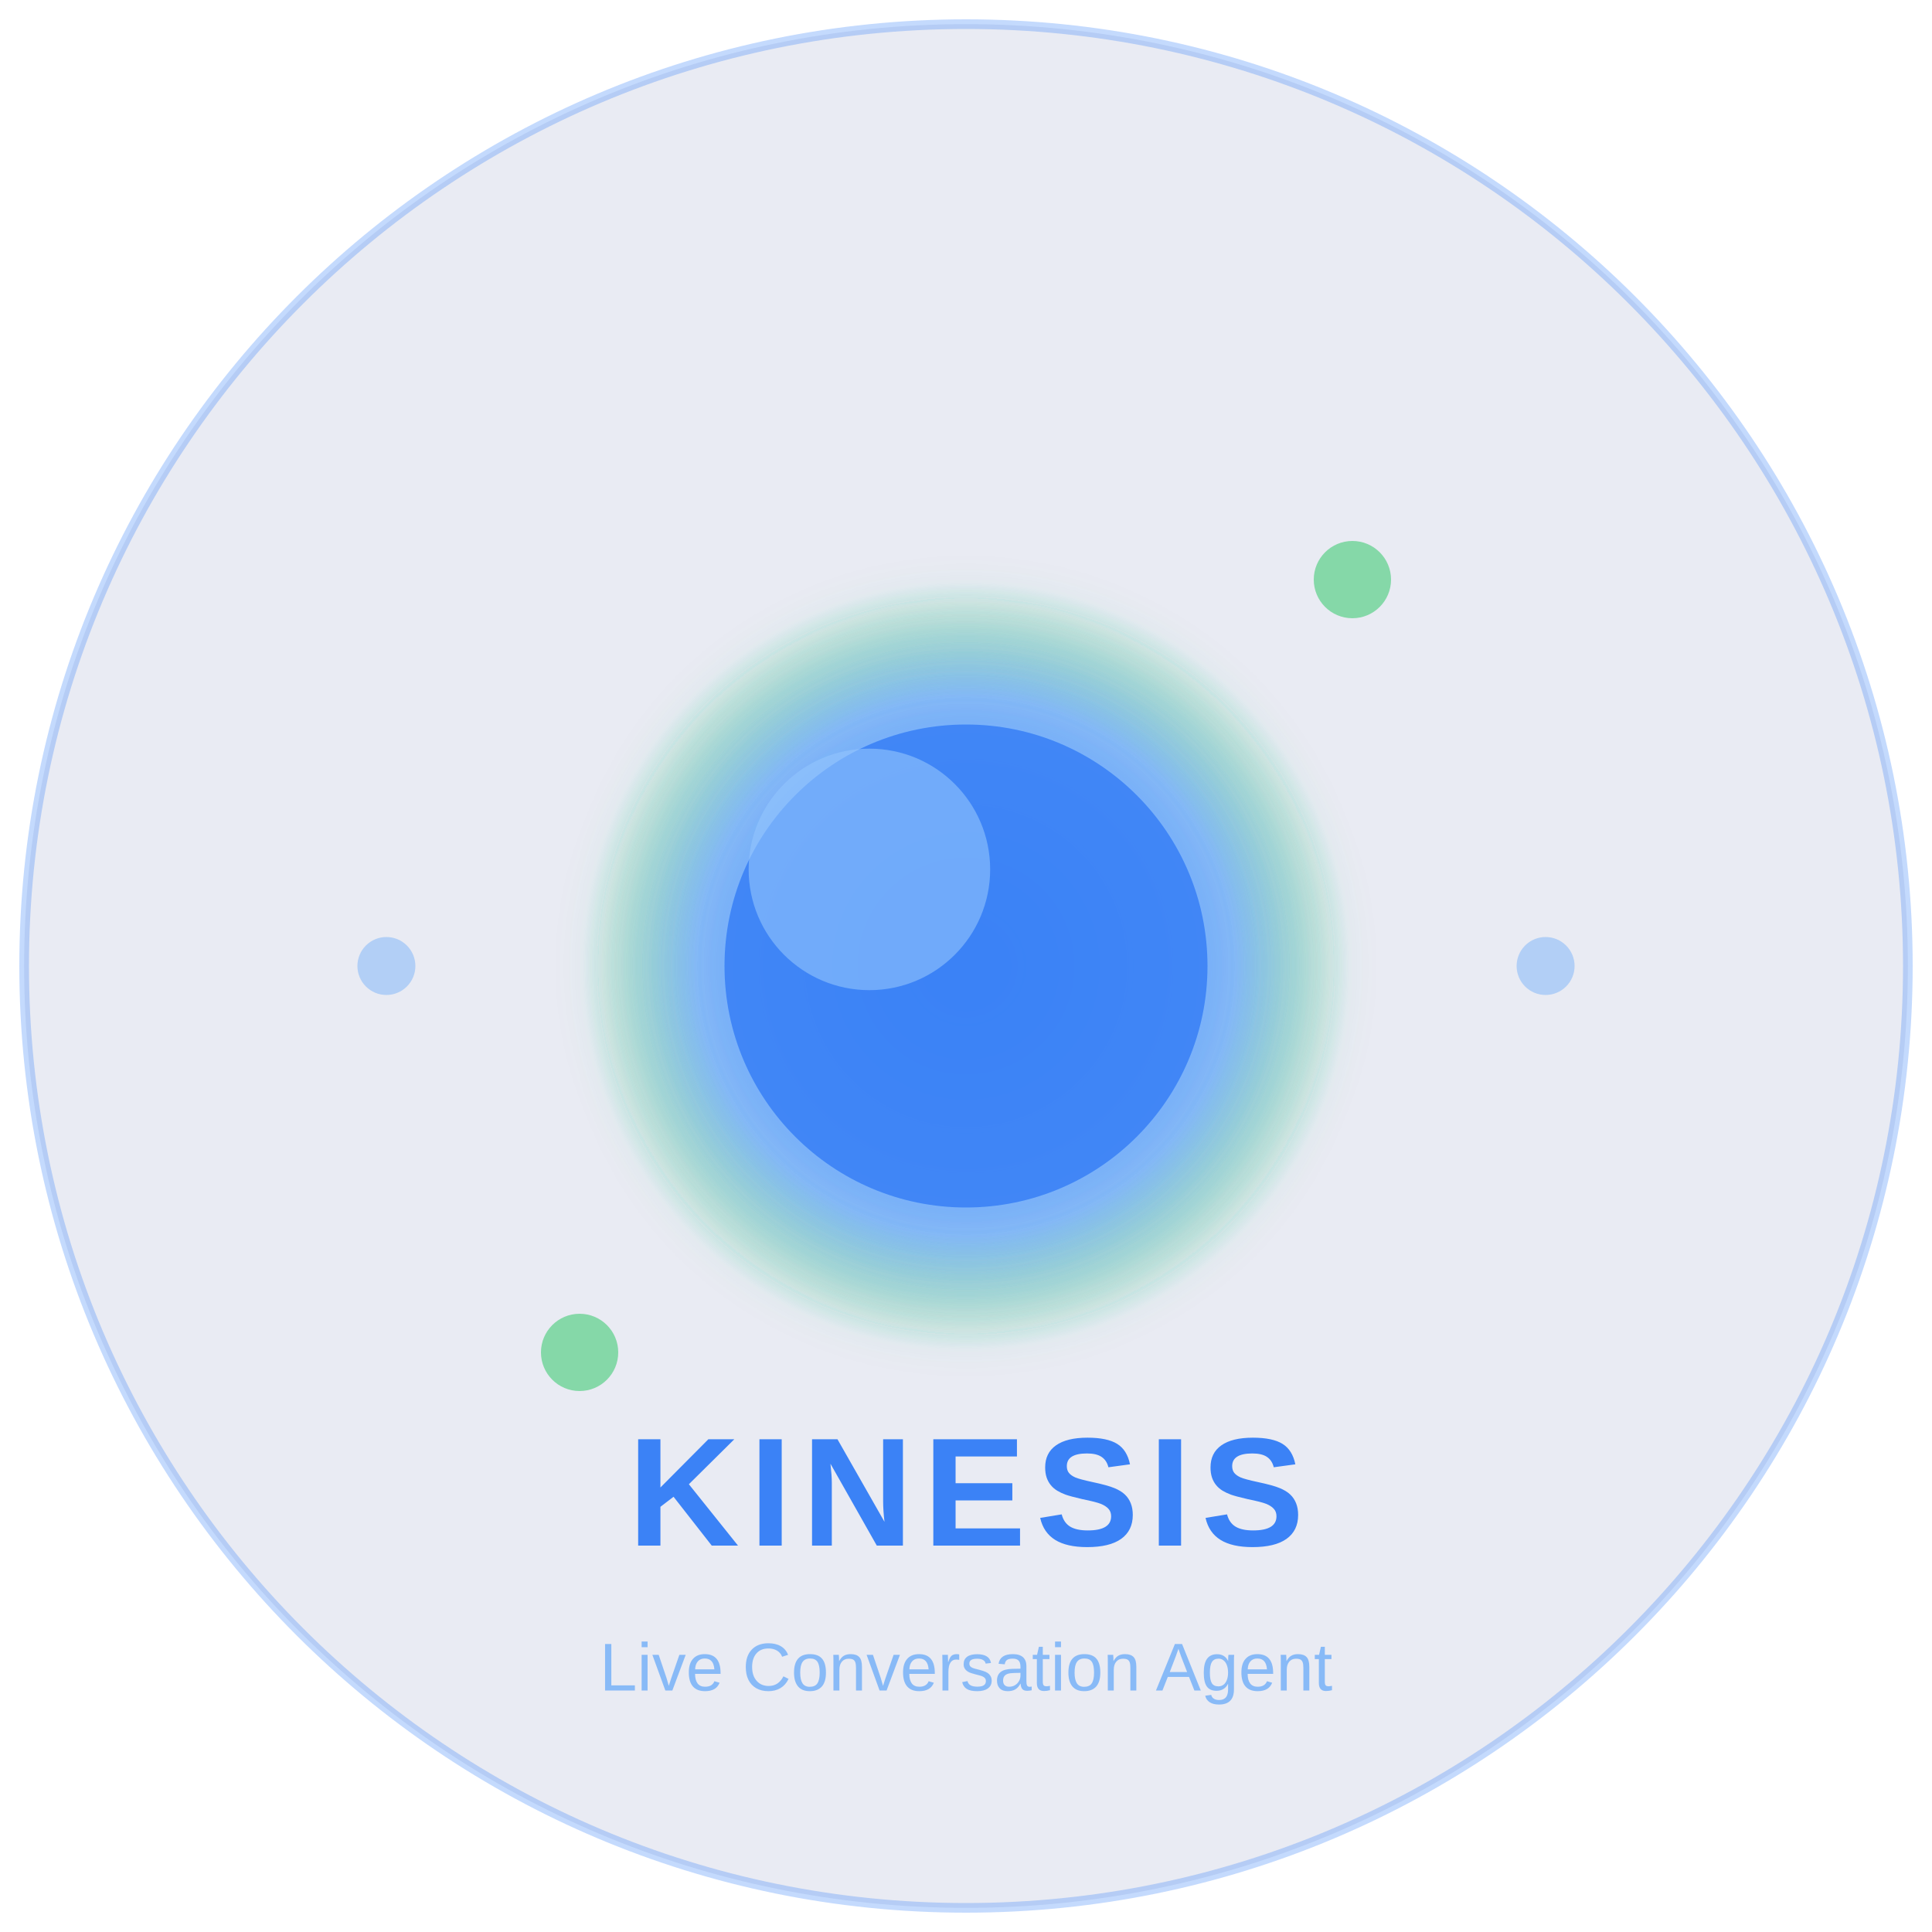
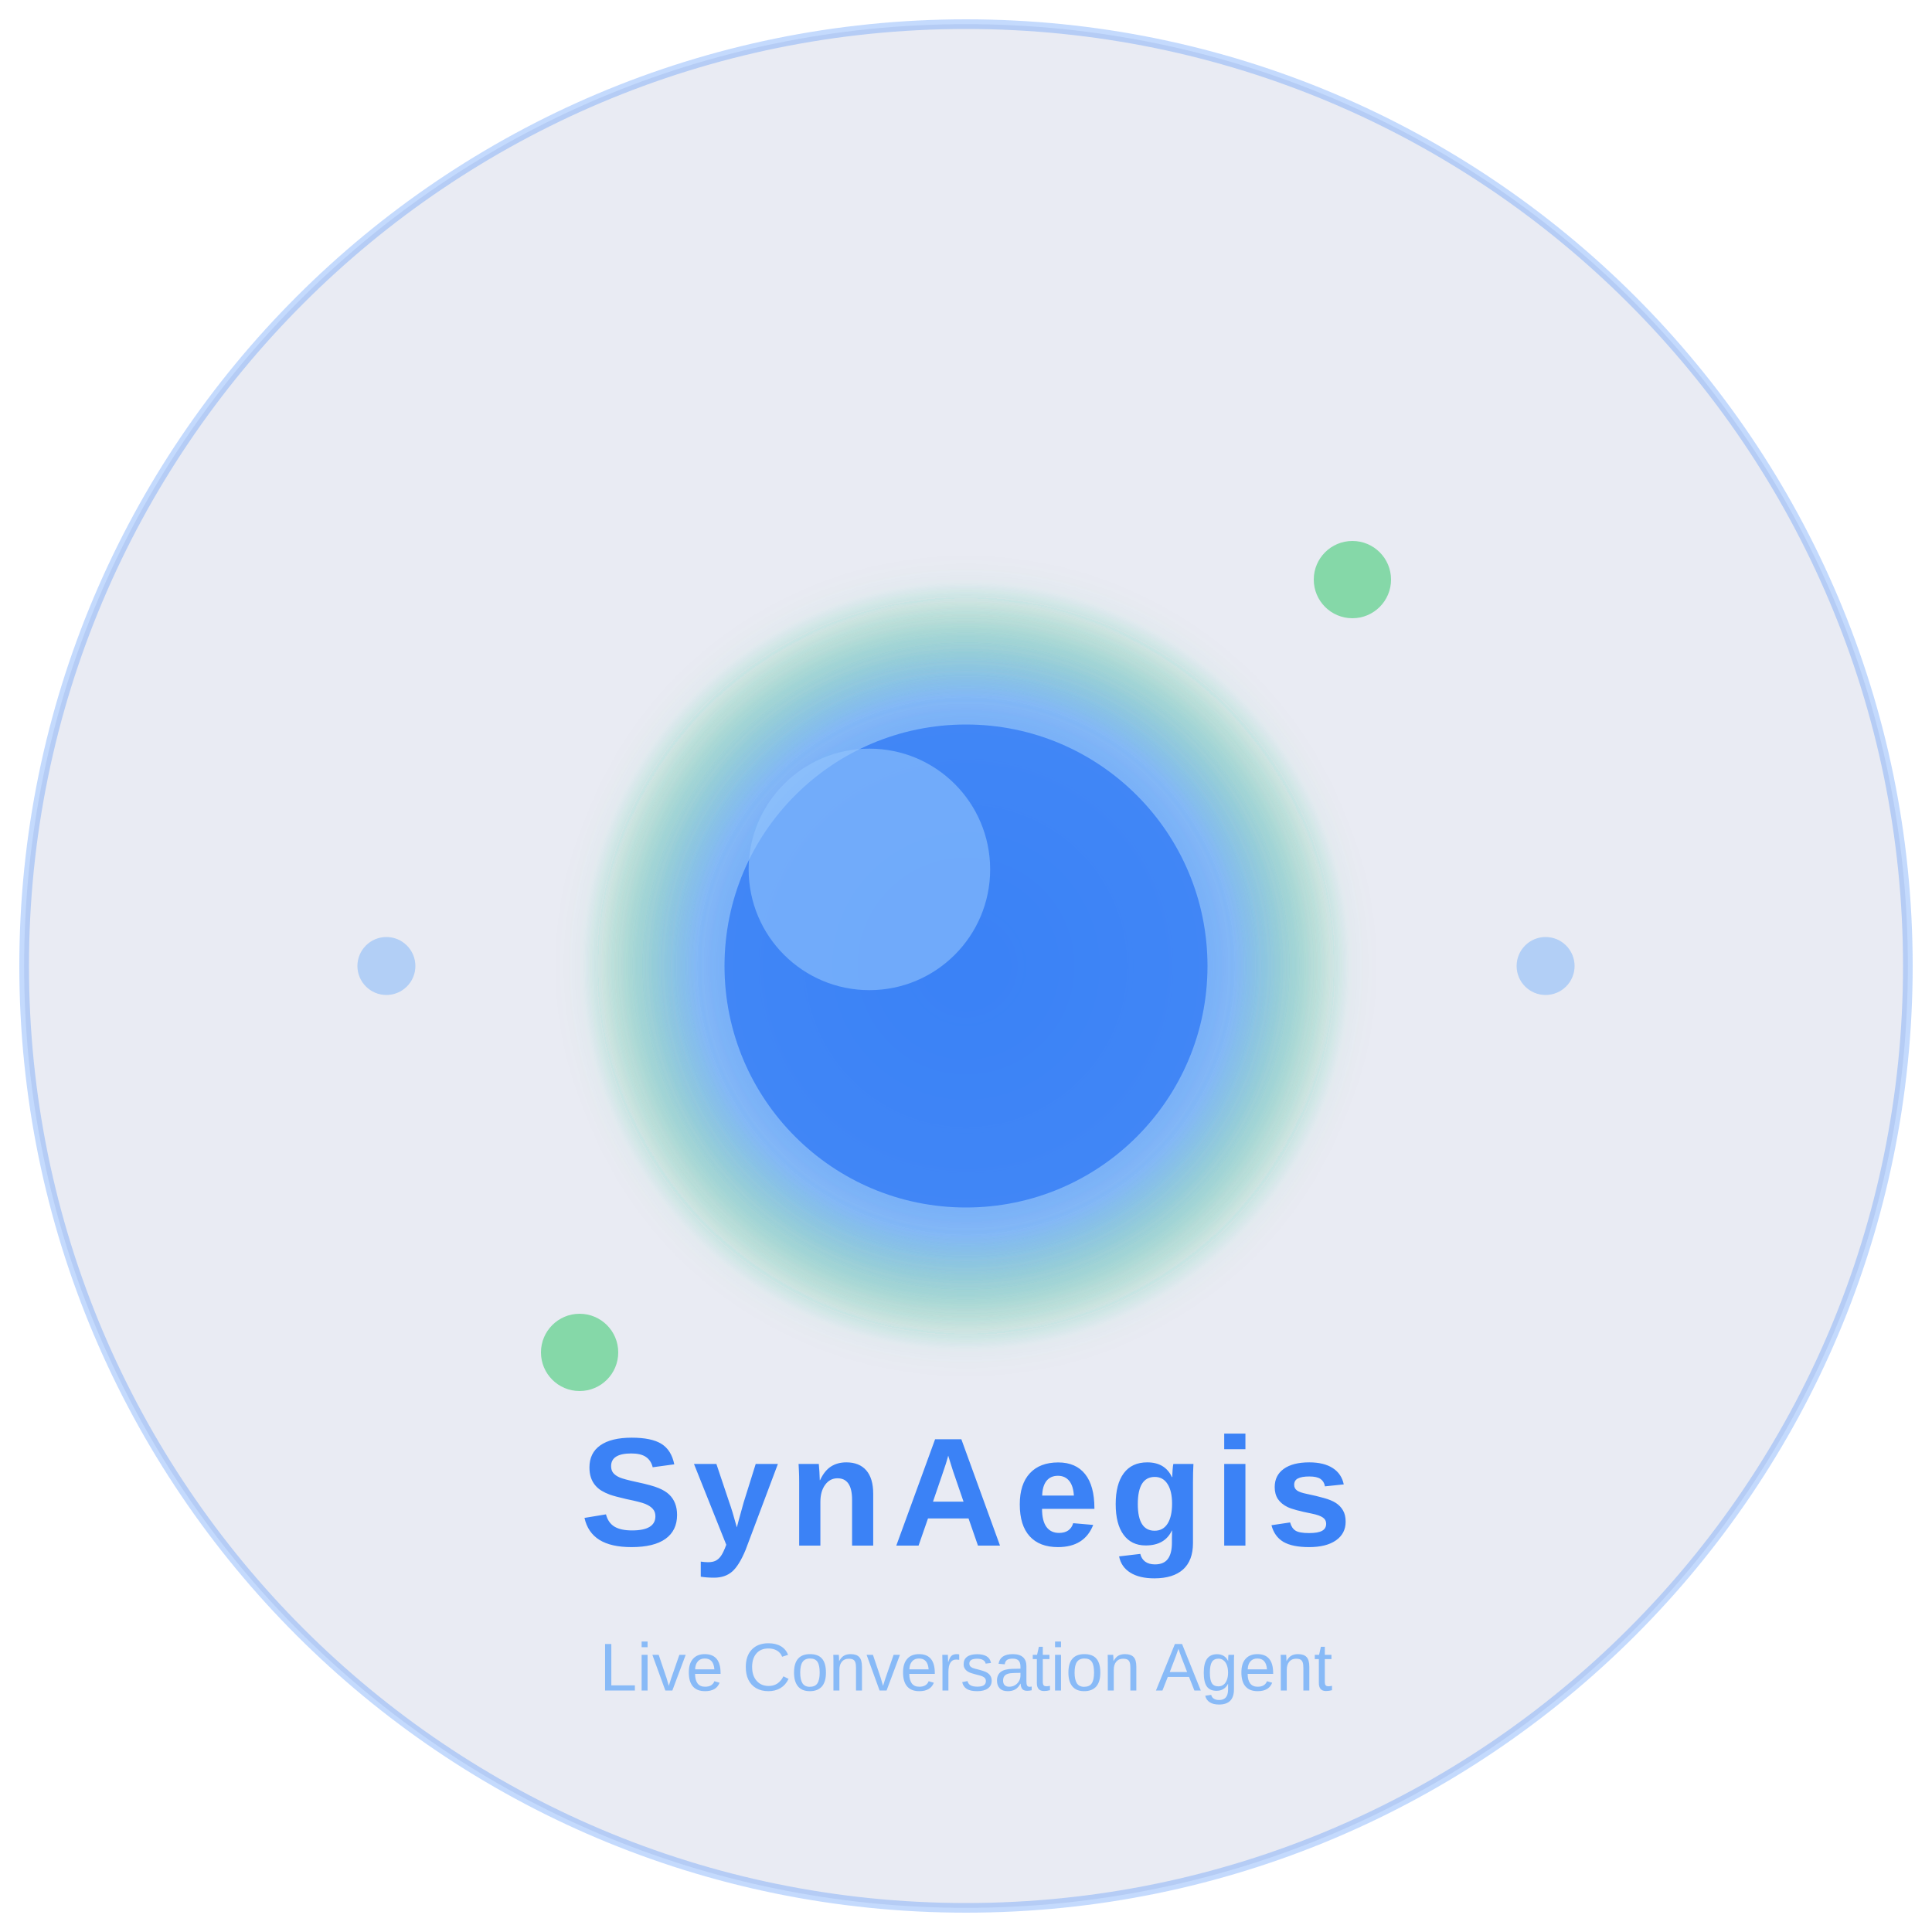
<svg xmlns="http://www.w3.org/2000/svg" viewBox="0 0 400 400" width="400" height="400">
  <circle cx="200" cy="200" r="195" fill="rgba(30, 58, 138, 0.1)" stroke="rgba(59, 130, 246, 0.3)" stroke-width="2" />
  <defs>
    <radialGradient id="orbGradient" cx="50%" cy="50%" r="50%">
      <stop offset="0%" style="stop-color:rgb(59, 130, 246);stop-opacity:1" />
      <stop offset="70%" style="stop-color:rgb(96, 165, 250);stop-opacity:0.5" />
      <stop offset="100%" style="stop-color:rgb(34, 197, 94);stop-opacity:0" />
    </radialGradient>
    <filter id="glow">
      <feGaussianBlur stdDeviation="4" result="coloredBlur" />
      <feMerge>
        <feMergeNode in="coloredBlur" />
        <feMergeNode in="SourceGraphic" />
      </feMerge>
    </filter>
  </defs>
  <circle cx="200" cy="200" r="80" fill="url(#orbGradient)" filter="url(#glow)" />
  <circle cx="200" cy="200" r="50" fill="rgb(59, 130, 246)" opacity="0.9" />
  <circle cx="180" cy="180" r="25" fill="rgb(147, 197, 253)" opacity="0.6" />
  <text x="200" y="320" font-family="Arial, sans-serif" font-size="32" font-weight="bold" text-anchor="middle" fill="rgb(59, 130, 246)" letter-spacing="2">
-     KINESIS
+     SynAegis
  </text>
  <text x="200" y="350" font-family="Arial, sans-serif" font-size="14" text-anchor="middle" fill="rgb(96, 165, 250)" opacity="0.7">
    Live Conversation Agent
  </text>
  <circle cx="280" cy="120" r="8" fill="rgb(34, 197, 94)" opacity="0.5" />
  <circle cx="120" cy="280" r="8" fill="rgb(34, 197, 94)" opacity="0.5" />
  <circle cx="320" cy="200" r="6" fill="rgb(96, 165, 250)" opacity="0.4" />
  <circle cx="80" cy="200" r="6" fill="rgb(96, 165, 250)" opacity="0.4" />
</svg>
